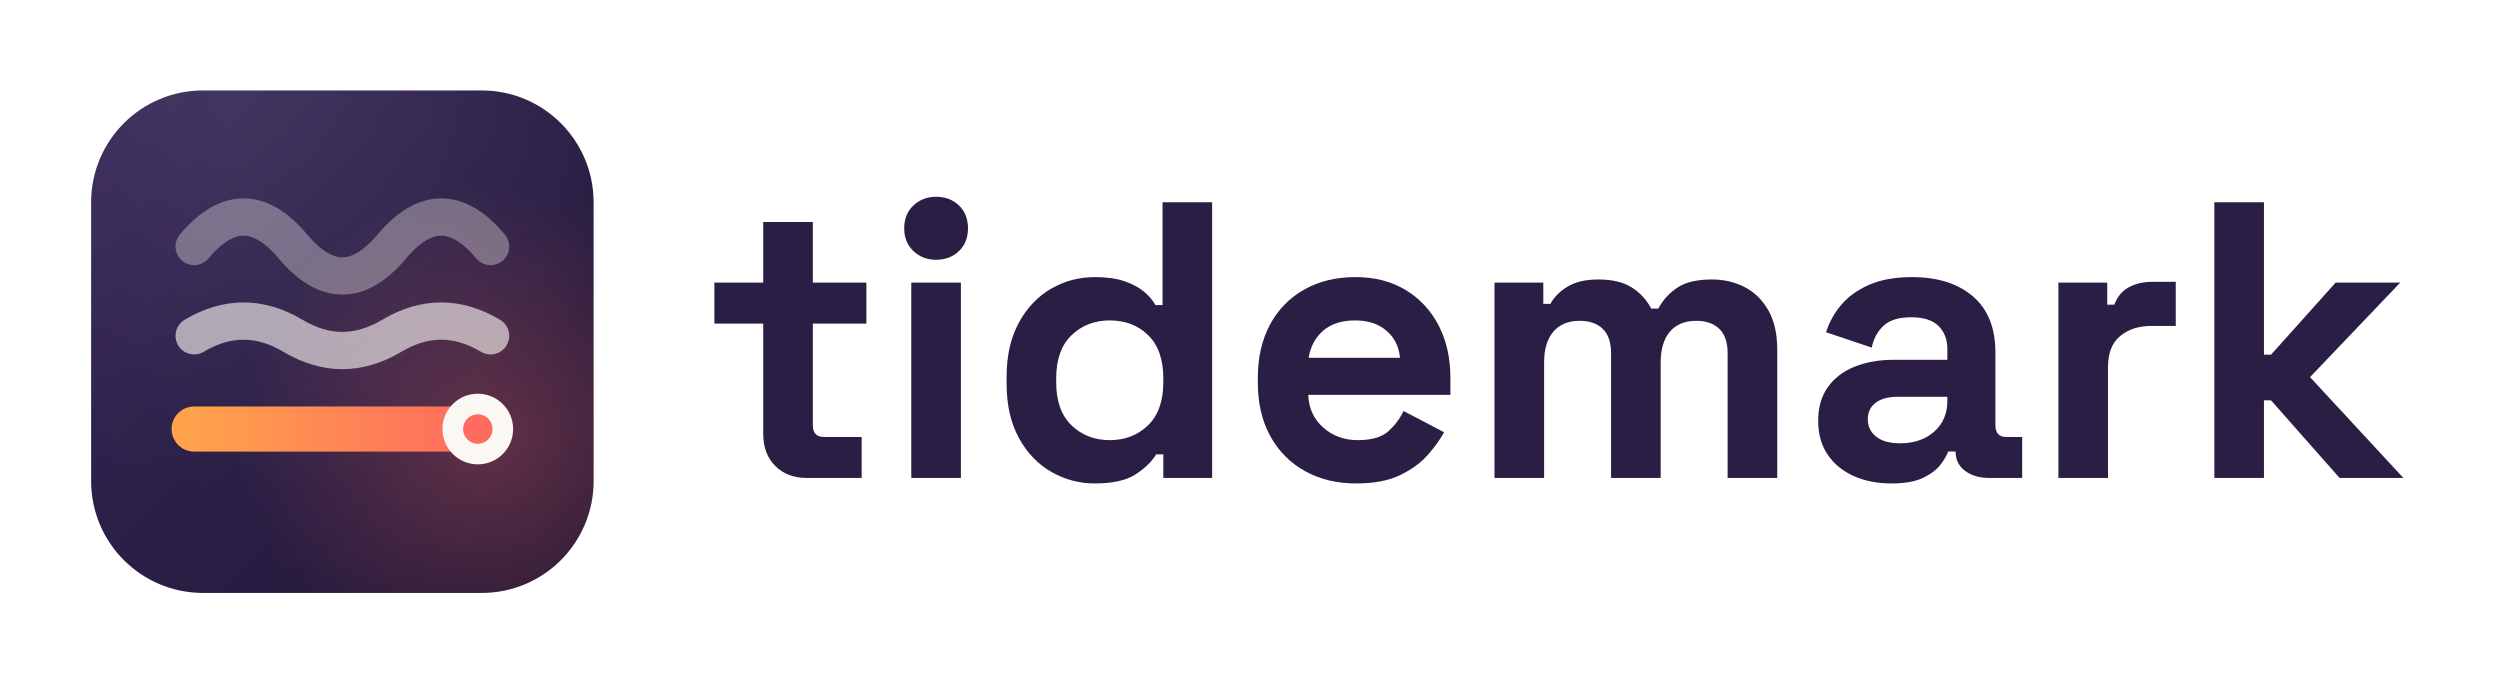
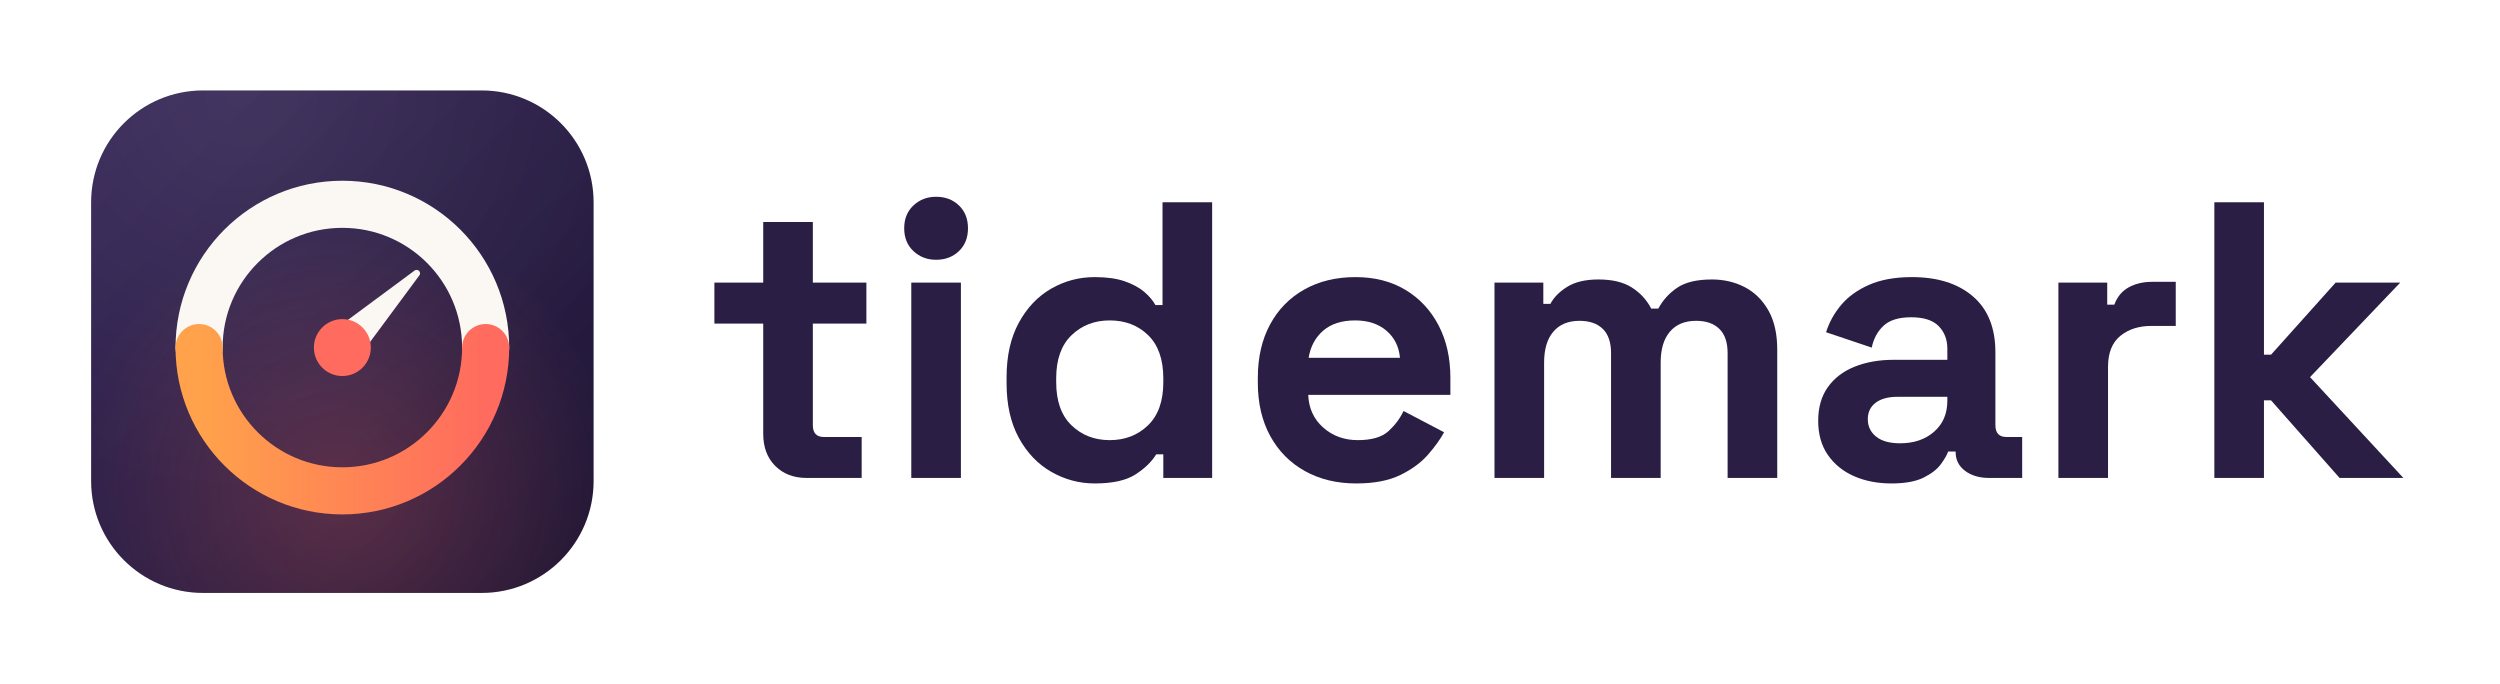
<svg xmlns="http://www.w3.org/2000/svg" width="878" height="240" viewBox="-229.68 -229.68 6345.08 1735.36">
  <defs>
    <linearGradient id="bge" x1="0" y1="0" x2="1" y2="1">
      <stop offset="0" stop-color="#352657" />
      <stop offset="0.55" stop-color="#2A1E45" />
      <stop offset="1" stop-color="#1E1533" />
    </linearGradient>
-     <radialGradient id="warme" cx="0.79" cy="0.69" r="0.5">
-       <stop offset="0" stop-color="#FF6B5E" stop-opacity="0.28" />
+     <radialGradient id="warme" cx="0.5" cy="0.8" r="0.55">
+       <stop offset="0" stop-color="#FF6B5E" stop-opacity="0.24" />
      <stop offset="1" stop-color="#FF6B5E" stop-opacity="0" />
    </radialGradient>
    <radialGradient id="sheene" cx="0.3" cy="0" r="0.8">
      <stop offset="0" stop-color="#FFFFFF" stop-opacity="0.08" />
      <stop offset="1" stop-color="#FFFFFF" stop-opacity="0" />
    </radialGradient>
-     <linearGradient id="tre" gradientUnits="userSpaceOnUse" x1="210" y1="690" x2="788" y2="690">
+     <linearGradient id="tre" gradientUnits="userSpaceOnUse" x1="220" y1="0" x2="804" y2="0">
      <stop offset="0" stop-color="#FFA24B" />
      <stop offset="1" stop-color="#FF6B5E" />
    </linearGradient>
  </defs>
  <g transform="scale(1.246094)">
    <rect width="1024" height="1024" rx="228" fill="url(#bge)" />
    <rect width="1024" height="1024" rx="228" fill="url(#warme)" />
    <rect width="1024" height="1024" rx="228" fill="url(#sheene)" />
-     <path d="M210 318 Q 310.7 198 411.3 318 T 612.7 318 T 814.0 318" fill="none" stroke="#FBF7F3" stroke-opacity="0.34" stroke-width="76" stroke-linecap="round" />
-     <path d="M210 500 Q 310.7 440 411.3 500 T 612.7 500 T 814.0 500" fill="none" stroke="#FBF7F3" stroke-opacity="0.62" stroke-width="76" stroke-linecap="round" />
-     <path d="M210 690 H760" stroke="url(#tre)" stroke-width="92" stroke-linecap="round" />
-     <circle cx="788" cy="690" r="72" fill="#FBF7F3" />
-     <circle cx="788" cy="690" r="30" fill="#FF6B5E" />
+     <path d="M220.0 524.0 A292 292 0 0 1 804.0 524.0" fill="none" stroke="#FBF7F3" stroke-opacity="1" stroke-width="96" stroke-linecap="round" />
+     <path d="M804.0 524.0 A292 292 0 0 1 220.0 524.0" fill="none" stroke="url(#tre)" stroke-width="96" stroke-linecap="round" />
+     <path d="M489.4 501.4 L663.3 372.7 L534.6 546.6 Z" fill="#FBF7F3" stroke="#FBF7F3" stroke-width="14" stroke-linejoin="round" />
+     <circle cx="512" cy="524" r="58" fill="#FF6B5E" />
  </g>
  <g transform="translate(1556.72 0)">
    <path transform="translate(0 984) scale(1 -1)" d="M260 0Q211 0 180.5 30.5Q150 61 150 112V392H26V496H150V650H276V496H412V392H276V134Q276 104 304 104H400V0Z" fill="#2A1E45" />
    <path transform="translate(456 984) scale(1 -1)" d="M70 0V496H196V0ZM133 554Q99 554 75.5 576.0Q52 598 52 634Q52 670 75.5 692.0Q99 714 133 714Q168 714 191.0 692.0Q214 670 214 634Q214 598 191.0 576.0Q168 554 133 554Z" fill="#2A1E45" />
    <path transform="translate(722 984) scale(1 -1)" d="M270 -14Q211 -14 159.5 15.5Q108 45 77.0 102.0Q46 159 46 240V256Q46 337 77.0 394.0Q108 451 159.0 480.5Q210 510 270 510Q315 510 345.5 499.5Q376 489 395.0 473.0Q414 457 424 439H442V700H568V0H444V60H426Q409 32 373.5 9.0Q338 -14 270 -14ZM308 96Q366 96 405.0 133.5Q444 171 444 243V253Q444 325 405.5 362.5Q367 400 308 400Q250 400 211.0 362.5Q172 325 172 253V243Q172 171 211.0 133.5Q250 96 308 96Z" fill="#2A1E45" />
    <path transform="translate(1360 984) scale(1 -1)" d="M296 -14Q222 -14 165.5 17.5Q109 49 77.5 106.5Q46 164 46 242V254Q46 332 77.0 389.5Q108 447 164.0 478.5Q220 510 294 510Q367 510 421.0 477.5Q475 445 505.0 387.5Q535 330 535 254V211H174Q176 160 212.0 128.0Q248 96 300 96Q353 96 378.0 119.0Q403 142 416 170L519 116Q505 90 478.5 59.5Q452 29 408.0 7.5Q364 -14 296 -14ZM175 305H407Q403 348 372.5 374.0Q342 400 293 400Q242 400 212.0 374.0Q182 348 175 305Z" fill="#2A1E45" />
    <path transform="translate(1937 984) scale(1 -1)" d="M70 0V496H194V442H212Q225 467 255.0 485.5Q285 504 334 504Q387 504 419.0 483.5Q451 463 468 430H486Q503 462 534.0 483.0Q565 504 622 504Q668 504 705.5 484.5Q743 465 765.5 425.5Q788 386 788 326V0H662V317Q662 358 641.0 378.5Q620 399 582 399Q539 399 515.5 371.5Q492 344 492 293V0H366V317Q366 358 345.0 378.5Q324 399 286 399Q243 399 219.5 371.5Q196 344 196 293V0Z" fill="#2A1E45" />
    <path transform="translate(2791 984) scale(1 -1)" d="M224 -14Q171 -14 129.0 4.5Q87 23 62.5 58.5Q38 94 38 145Q38 196 62.5 230.5Q87 265 130.5 282.5Q174 300 230 300H366V328Q366 363 344.0 385.5Q322 408 274 408Q227 408 204.0 386.5Q181 365 174 331L58 370Q70 408 96.5 439.5Q123 471 167.5 490.5Q212 510 276 510Q374 510 431.0 461.0Q488 412 488 319V134Q488 104 516 104H556V0H472Q435 0 411.0 18.0Q387 36 387 66V67H368Q364 55 350.0 35.5Q336 16 306.0 1.0Q276 -14 224 -14ZM246 88Q299 88 332.5 117.5Q366 147 366 196V206H239Q204 206 184.0 191.0Q164 176 164 149Q164 122 185.0 105.0Q206 88 246 88Z" fill="#2A1E45" />
    <path transform="translate(3369 984) scale(1 -1)" d="M70 0V496H194V440H212Q223 470 248.5 484.0Q274 498 308 498H368V386H306Q258 386 227.0 360.5Q196 335 196 282V0Z" fill="#2A1E45" />
    <path transform="translate(3765 984) scale(1 -1)" d="M70 0V700H196V313H214L378 496H542L313 256L550 0H388L214 197H196V0Z" fill="#2A1E45" />
  </g>
</svg>
